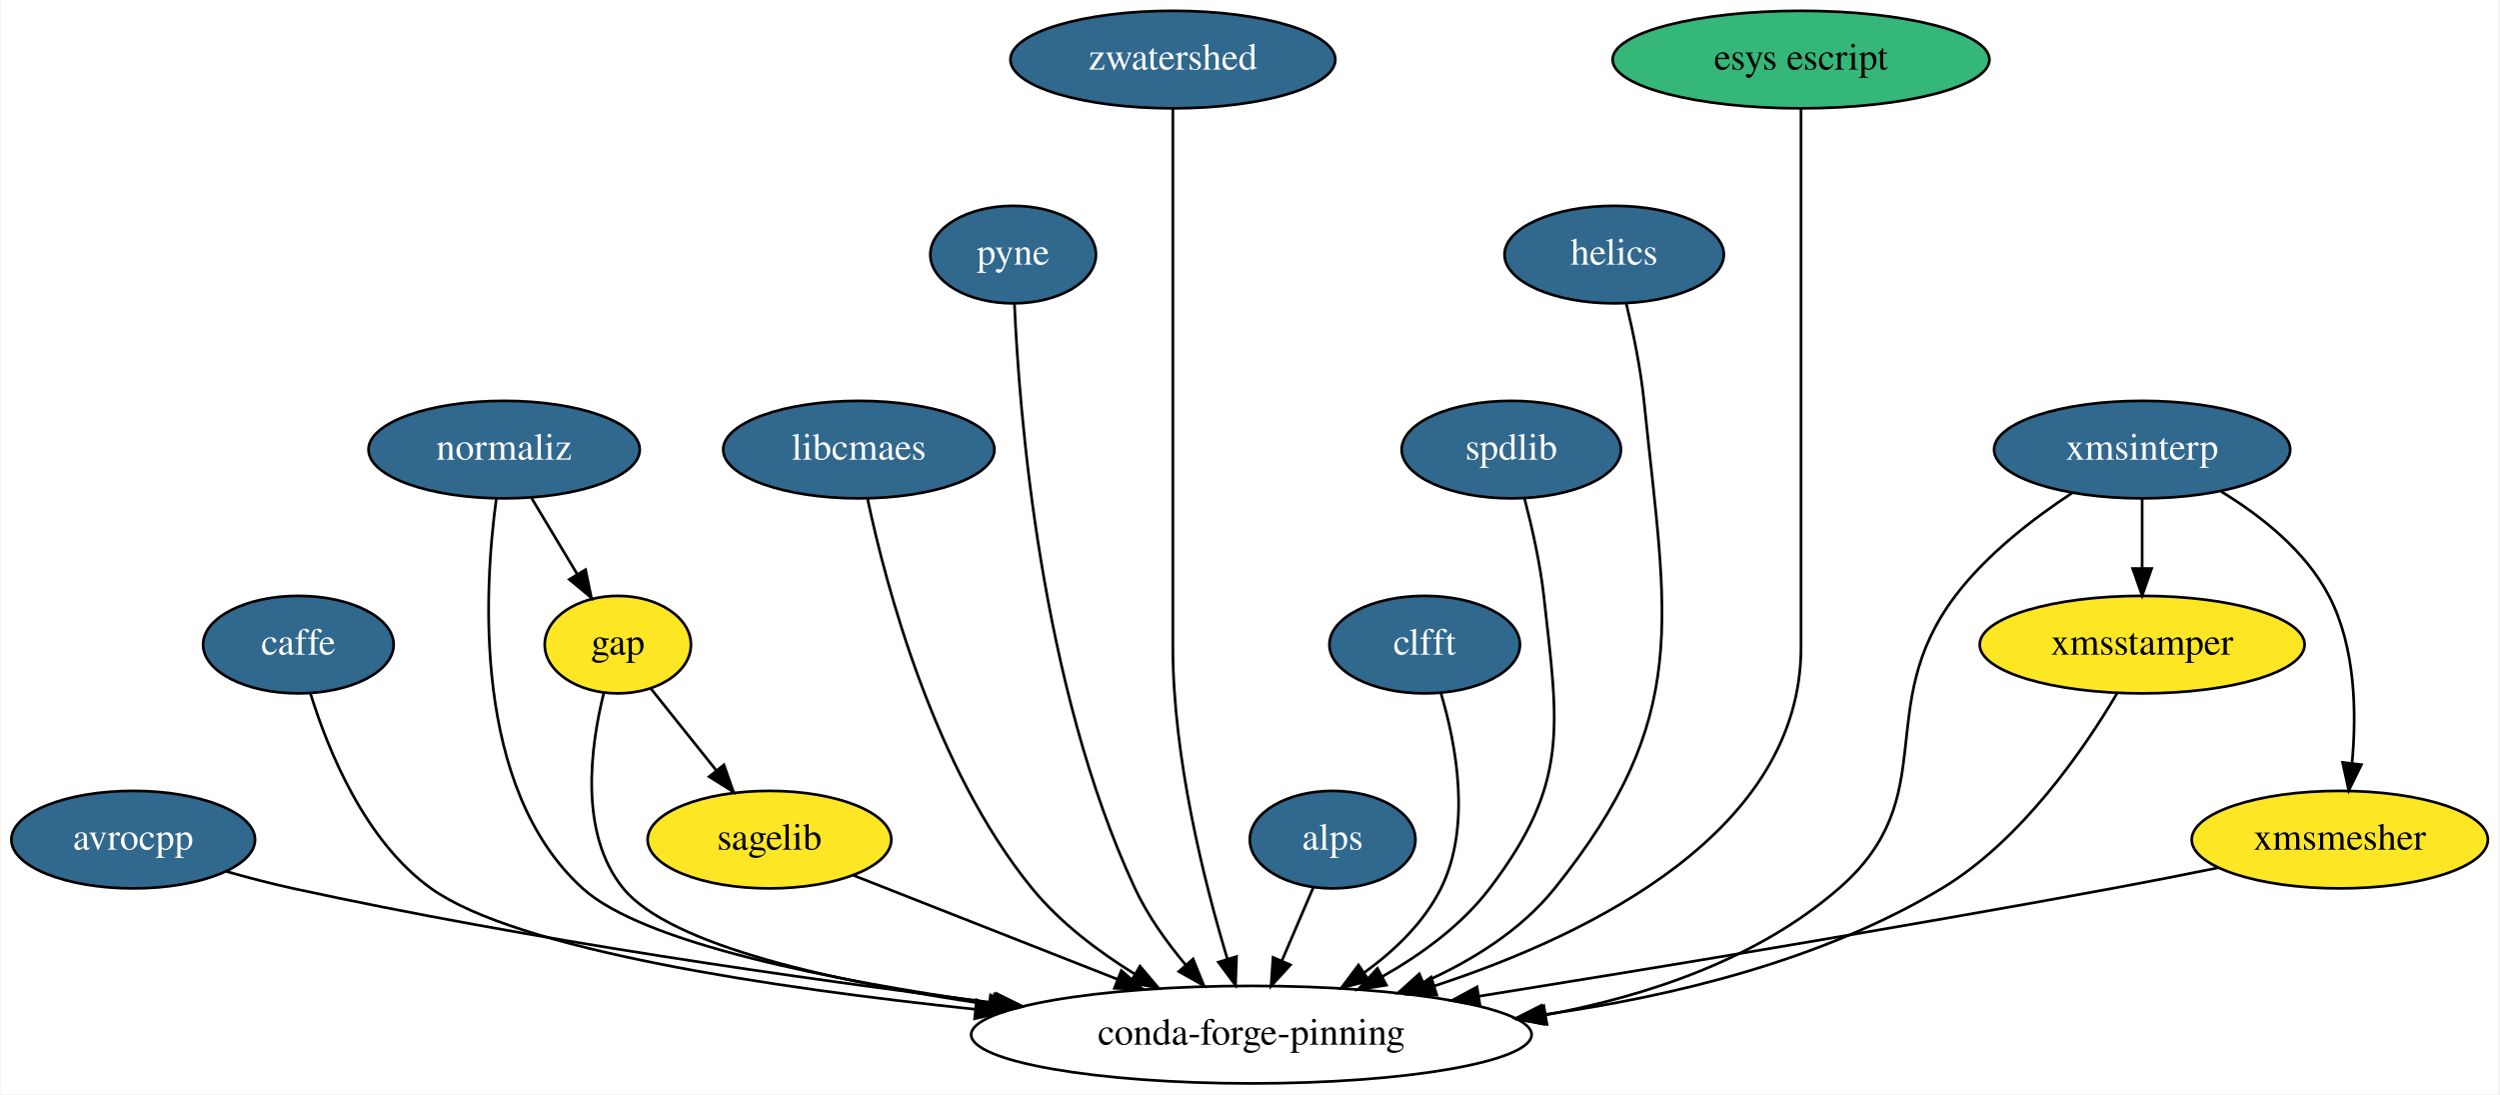
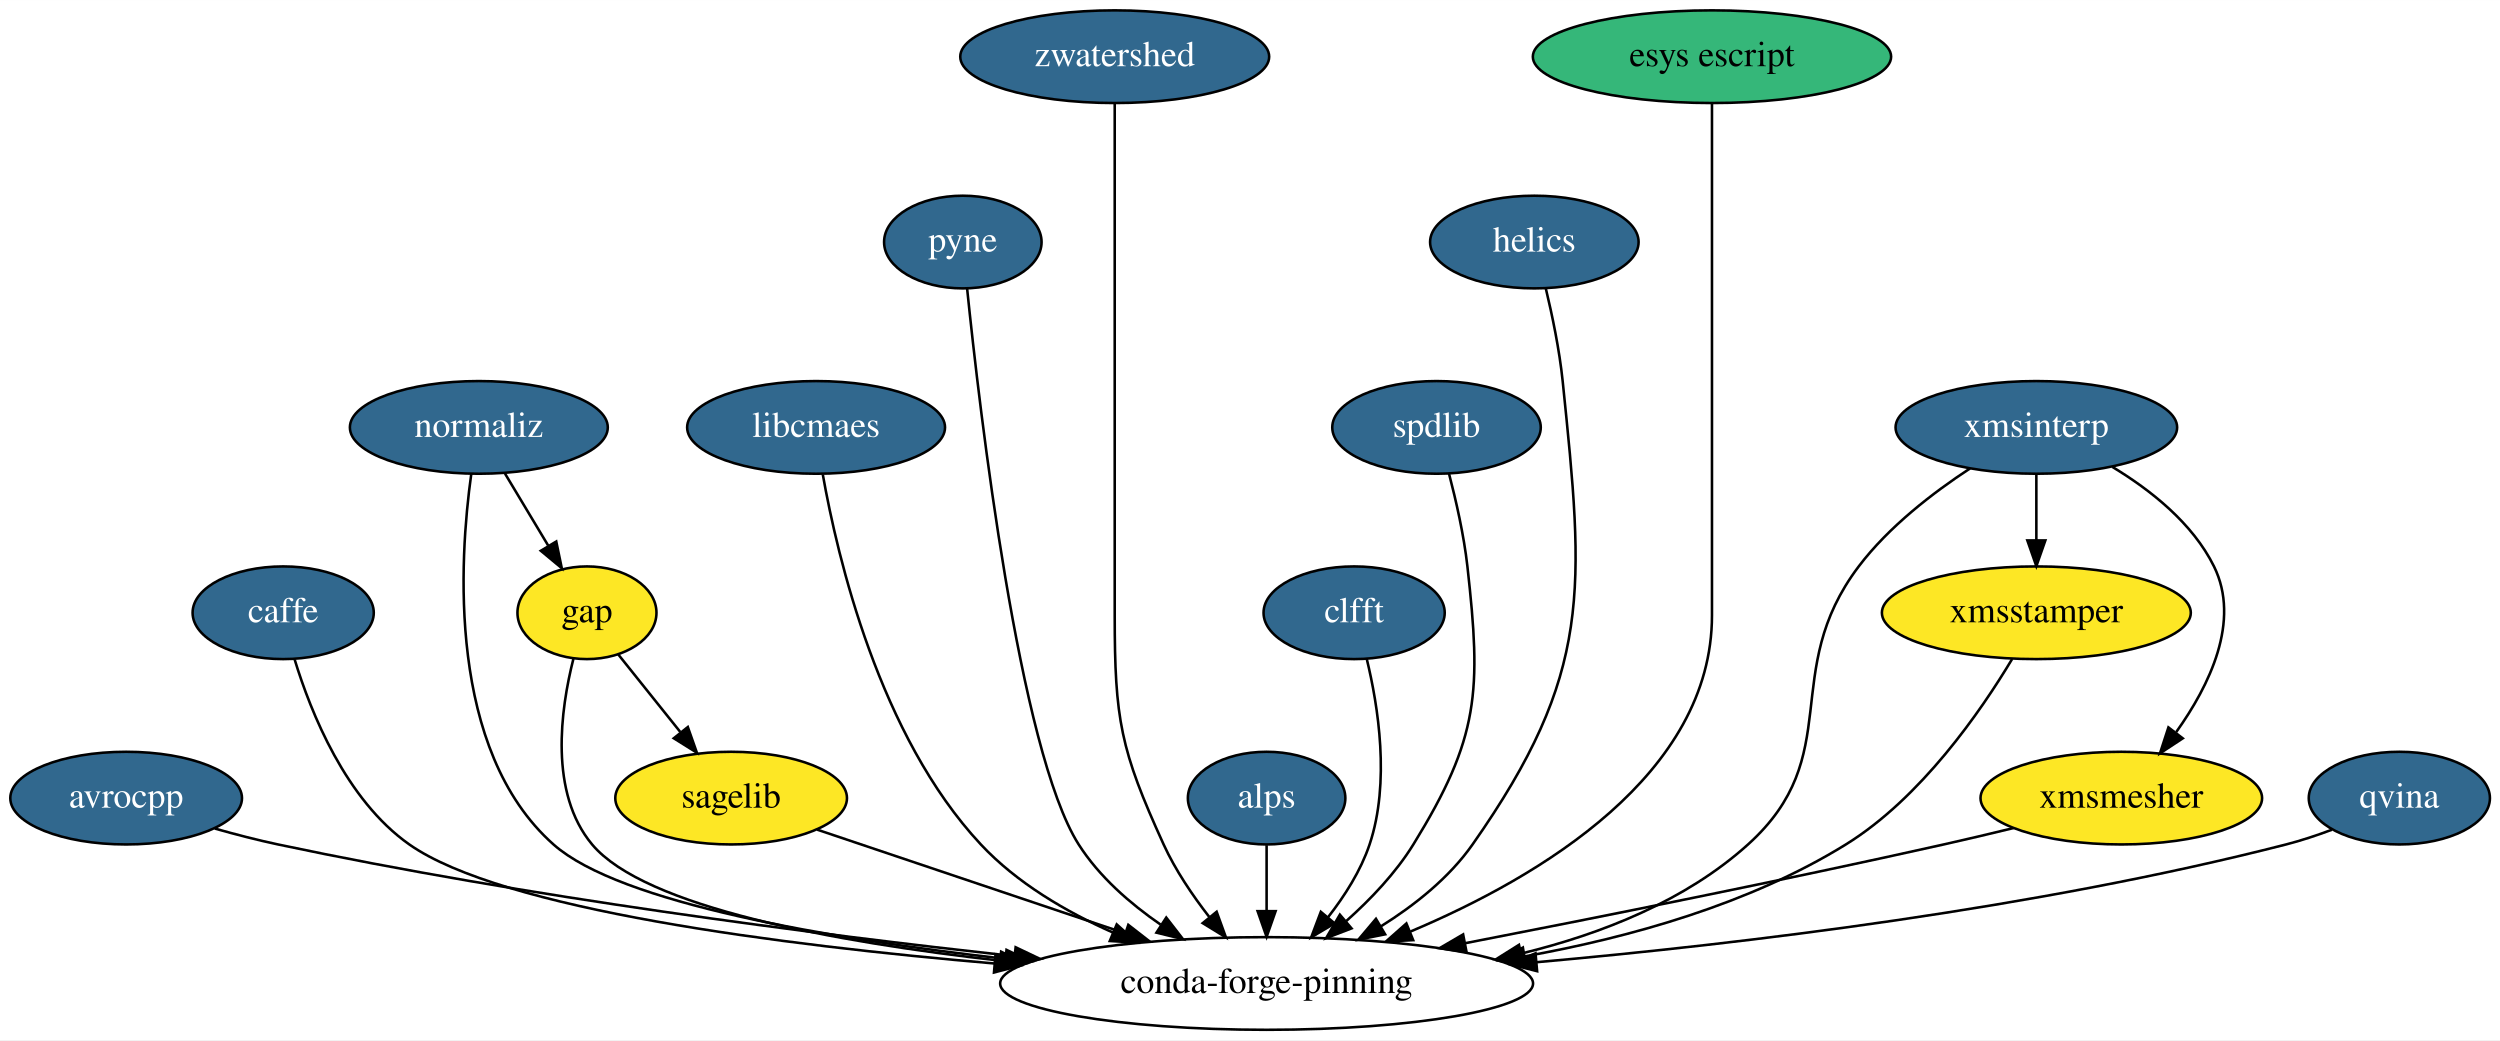
- <svg xmlns="http://www.w3.org/2000/svg" xmlns:xlink="http://www.w3.org/1999/xlink" width="923pt" height="404pt" viewBox="0.00 0.00 922.60 404.00">
+ <svg xmlns="http://www.w3.org/2000/svg" xmlns:xlink="http://www.w3.org/1999/xlink" width="971pt" height="404pt" viewBox="0.00 0.00 971.10 404.00">
  <g id="graph0" class="graph" transform="scale(1 1) rotate(0) translate(4 400)">
-     <polygon fill="white" stroke="transparent" points="-4,4 -4,-400 918.6,-400 918.6,4 -4,4" />
+     <polygon fill="white" stroke="transparent" points="-4,4 -4,-400 967.1,-400 967.1,4 -4,4" />
    <g id="node1" class="node">
      <g id="a_node1">
        <a xlink:href="https://github.com/conda-forge/avrocpp-feedstock/pull/8" xlink:title="avrocpp">
          <ellipse fill="#31688e" stroke="black" cx="45" cy="-90" rx="45" ry="18" />
          <text text-anchor="middle" x="45" y="-86.3" font-family="Times,serif" font-size="14.00" fill="white">avrocpp</text>
        </a>
      </g>
    </g>
    <g id="node2" class="node">
-       <ellipse fill="none" stroke="black" cx="458" cy="-18" rx="103.5" ry="18" />
-       <text text-anchor="middle" x="458" y="-14.3" font-family="Times,serif" font-size="14.00">conda-forge-pinning</text>
+       <ellipse fill="none" stroke="black" cx="488" cy="-18" rx="103.5" ry="18" />
+       <text text-anchor="middle" x="488" y="-14.3" font-family="Times,serif" font-size="14.00">conda-forge-pinning</text>
    </g>
    <g id="edge1" class="edge">
-       <path fill="none" stroke="black" d="M79.44,-78.25C87.45,-75.98 95.98,-73.75 104,-72 190.95,-53.05 291.4,-38.72 363.03,-29.76" />
-       <polygon fill="black" stroke="black" points="363.89,-33.18 373.39,-28.48 363.03,-26.24 363.89,-33.18" />
+       <path fill="none" stroke="black" d="M79.42,-78.18C87.43,-75.92 95.97,-73.7 104,-72 200.24,-51.6 311.79,-37.22 389.77,-28.63" />
+       <polygon fill="black" stroke="black" points="390.51,-32.07 400.07,-27.51 389.75,-25.11 390.51,-32.07" />
    </g>
    <g id="node3" class="node">
      <g id="a_node3">
        <a xlink:href="https://github.com/conda-forge/caffe-feedstock/pull/57" xlink:title="caffe">
          <ellipse fill="#31688e" stroke="black" cx="106" cy="-162" rx="35.19" ry="18" />
          <text text-anchor="middle" x="106" y="-158.3" font-family="Times,serif" font-size="14.00" fill="white">caffe</text>
        </a>
      </g>
    </g>
    <g id="edge2" class="edge">
-       <path fill="none" stroke="black" d="M110.5,-143.88C116.84,-123.35 130.46,-89.53 155,-72 186.76,-49.31 281.05,-35.25 356.1,-27.36" />
-       <polygon fill="black" stroke="black" points="356.5,-30.84 366.09,-26.34 355.78,-23.88 356.5,-30.84" />
+       <path fill="none" stroke="black" d="M110.46,-143.82C116.75,-123.23 130.32,-89.34 155,-72 190.9,-46.77 298.94,-32.91 382.32,-25.76" />
+       <polygon fill="black" stroke="black" points="382.69,-29.24 392.36,-24.92 382.1,-22.27 382.69,-29.24" />
    </g>
    <g id="node4" class="node">
      <g id="a_node4">
        <a xlink:href="https://github.com/conda-forge/gap-feedstock" xlink:title="gap">
          <ellipse fill="#fde725" stroke="black" cx="224" cy="-162" rx="27" ry="18" />
          <text text-anchor="middle" x="224" y="-158.3" font-family="Times,serif" font-size="14.00">gap</text>
        </a>
      </g>
    </g>
    <g id="edge3" class="edge">
-       <path fill="none" stroke="black" d="M218.81,-144.16C213.91,-124.54 209.49,-92.24 226,-72 243.4,-50.67 305.54,-37.19 361.13,-29.16" />
-       <polygon fill="black" stroke="black" points="361.65,-32.62 371.07,-27.77 360.68,-25.69 361.65,-32.62" />
+       <path fill="none" stroke="black" d="M218.73,-144.09C213.73,-124.4 209.24,-92.03 226,-72 246.43,-47.59 320.18,-34.13 384.25,-26.88" />
+       <polygon fill="black" stroke="black" points="384.87,-30.33 394.44,-25.77 384.12,-23.37 384.87,-30.33" />
    </g>
    <g id="node5" class="node">
      <g id="a_node5">
        <a xlink:href="https://github.com/conda-forge/sagelib-feedstock" xlink:title="sagelib">
          <ellipse fill="#fde725" stroke="black" cx="280" cy="-90" rx="45" ry="18" />
          <text text-anchor="middle" x="280" y="-86.3" font-family="Times,serif" font-size="14.00">sagelib</text>
        </a>
      </g>
    </g>
    <g id="edge4" class="edge">
      <path fill="none" stroke="black" d="M236.15,-145.81C243.19,-137.02 252.22,-125.73 260.25,-115.69" />
      <polygon fill="black" stroke="black" points="263.18,-117.62 266.7,-107.63 257.72,-113.25 263.18,-117.62" />
    </g>
    <g id="edge5" class="edge">
-       <path fill="none" stroke="black" d="M311.01,-76.81C337.91,-66.23 377.32,-50.73 408.57,-38.44" />
-       <polygon fill="black" stroke="black" points="409.96,-41.65 417.98,-34.74 407.4,-35.14 409.96,-41.65" />
+       <path fill="none" stroke="black" d="M313.42,-77.75C345.57,-66.93 394.76,-50.38 432.75,-37.59" />
+       <polygon fill="black" stroke="black" points="434.28,-40.77 442.64,-34.27 432.05,-34.14 434.28,-40.77" />
    </g>
    <g id="node6" class="node">
      <g id="a_node6">
        <a xlink:href="https://github.com/conda-forge/libcmaes-feedstock/pull/12" xlink:title="libcmaes">
          <ellipse fill="#31688e" stroke="black" cx="313" cy="-234" rx="50.09" ry="18" />
          <text text-anchor="middle" x="313" y="-230.3" font-family="Times,serif" font-size="14.00" fill="white">libcmaes</text>
        </a>
      </g>
    </g>
    <g id="edge6" class="edge">
-       <path fill="none" stroke="black" d="M316.25,-215.74C322.92,-184.22 340.66,-116.5 377,-72 387.29,-59.4 401.38,-48.75 414.92,-40.38" />
-       <polygon fill="black" stroke="black" points="416.86,-43.3 423.7,-35.21 413.31,-37.27 416.86,-43.3" />
+       <path fill="none" stroke="black" d="M315.6,-215.75C321.28,-183.65 337.56,-114.18 377,-72 390.97,-57.05 410.04,-45.87 428.42,-37.73" />
+       <polygon fill="black" stroke="black" points="429.78,-40.95 437.65,-33.86 427.08,-34.5 429.78,-40.95" />
    </g>
    <g id="node7" class="node">
      <g id="a_node7">
        <a xlink:href="https://github.com/conda-forge/pyne-feedstock/pull/39" xlink:title="pyne">
          <ellipse fill="#31688e" stroke="black" cx="370" cy="-306" rx="30.59" ry="18" />
          <text text-anchor="middle" x="370" y="-302.3" font-family="Times,serif" font-size="14.00" fill="white">pyne</text>
        </a>
      </g>
    </g>
    <g id="edge7" class="edge">
-       <path fill="none" stroke="black" d="M370.49,-287.75C372.23,-247.89 380.01,-147.06 415,-72 419.7,-61.91 426.75,-52.08 433.78,-43.69" />
-       <polygon fill="black" stroke="black" points="436.46,-45.94 440.44,-36.12 431.21,-41.31 436.46,-45.94" />
+       <path fill="none" stroke="black" d="M371.66,-288C376.52,-240.64 391.88,-108.32 415,-72 422.92,-59.56 434.88,-49.1 446.85,-40.85" />
+       <polygon fill="black" stroke="black" points="449.02,-43.61 455.51,-35.24 445.21,-37.74 449.02,-43.61" />
    </g>
    <g id="node8" class="node">
      <g id="a_node8">
        <a xlink:href="https://github.com/conda-forge/zwatershed-feedstock/pull/15" xlink:title="zwatershed">
          <ellipse fill="#31688e" stroke="black" cx="429" cy="-378" rx="60" ry="18" />
          <text text-anchor="middle" x="429" y="-374.3" font-family="Times,serif" font-size="14.00" fill="white">zwatershed</text>
        </a>
      </g>
    </g>
    <g id="edge8" class="edge">
-       <path fill="none" stroke="black" d="M429,-359.95C429,-333.29 429,-280.11 429,-235 429,-235 429,-235 429,-161 429,-120.21 440.63,-74.15 449.16,-45.84" />
-       <polygon fill="black" stroke="black" points="452.51,-46.84 452.13,-36.26 445.82,-44.77 452.51,-46.84" />
+       <path fill="none" stroke="black" d="M429,-359.95C429,-333.29 429,-280.11 429,-235 429,-235 429,-235 429,-161 429,-120.55 431.2,-108.79 448,-72 452.53,-62.09 459.16,-52.28 465.73,-43.83" />
+       <polygon fill="black" stroke="black" points="468.59,-45.86 472.2,-35.9 463.17,-41.44 468.59,-45.86" />
    </g>
    <g id="node9" class="node">
      <g id="a_node9">
        <a xlink:href="https://github.com/conda-forge/alps-feedstock/pull/30" xlink:title="alps">
          <ellipse fill="#31688e" stroke="black" cx="488" cy="-90" rx="30.59" ry="18" />
          <text text-anchor="middle" x="488" y="-86.3" font-family="Times,serif" font-size="14.00" fill="white">alps</text>
        </a>
      </g>
    </g>
    <g id="edge9" class="edge">
-       <path fill="none" stroke="black" d="M480.89,-72.41C477.43,-64.34 473.18,-54.43 469.29,-45.35" />
-       <polygon fill="black" stroke="black" points="472.42,-43.77 465.27,-35.96 465.99,-46.53 472.42,-43.77" />
+       <path fill="none" stroke="black" d="M488,-71.7C488,-63.98 488,-54.71 488,-46.11" />
+       <polygon fill="black" stroke="black" points="491.5,-46.1 488,-36.1 484.5,-46.1 491.5,-46.1" />
    </g>
    <g id="node10" class="node">
      <g id="a_node10">
        <a xlink:href="https://github.com/conda-forge/clfft-feedstock/pull/10" xlink:title="clfft">
          <ellipse fill="#31688e" stroke="black" cx="522" cy="-162" rx="35.19" ry="18" />
          <text text-anchor="middle" x="522" y="-158.3" font-family="Times,serif" font-size="14.00" fill="white">clfft</text>
        </a>
      </g>
    </g>
    <g id="edge10" class="edge">
-       <path fill="none" stroke="black" d="M528.05,-143.93C533.59,-125.24 539.38,-94.88 528,-72 521.78,-59.49 511.04,-49.15 499.82,-41.02" />
-       <polygon fill="black" stroke="black" points="501.46,-37.91 491.21,-35.24 497.56,-43.72 501.46,-37.91" />
+       <path fill="none" stroke="black" d="M526.89,-144.11C531.34,-125.83 536.07,-96.08 528,-72 524.59,-61.83 518.38,-52.06 511.86,-43.73" />
+       <polygon fill="black" stroke="black" points="514.42,-41.35 505.32,-35.93 509.06,-45.84 514.42,-41.35" />
    </g>
    <g id="node11" class="node">
      <g id="a_node11">
        <a xlink:href="https://github.com/conda-forge/spdlib-feedstock/pull/16" xlink:title="spdlib">
          <ellipse fill="#31688e" stroke="black" cx="554" cy="-234" rx="40.5" ry="18" />
          <text text-anchor="middle" x="554" y="-230.3" font-family="Times,serif" font-size="14.00" fill="white">spdlib</text>
        </a>
      </g>
    </g>
    <g id="edge11" class="edge">
-       <path fill="none" stroke="black" d="M558.87,-215.98C561.56,-205.67 564.64,-192.19 566,-180 571.42,-131.49 575.54,-110.87 546,-72 535.72,-58.48 520.91,-47.68 506.37,-39.45" />
-       <polygon fill="black" stroke="black" points="507.86,-36.28 497.39,-34.66 504.56,-42.46 507.86,-36.28" />
+       <path fill="none" stroke="black" d="M558.87,-215.98C561.56,-205.67 564.64,-192.19 566,-180 571.43,-131.4 570.67,-113.62 545,-72 538.18,-60.95 528.45,-50.73 518.96,-42.27" />
+       <polygon fill="black" stroke="black" points="520.99,-39.4 511.1,-35.6 516.46,-44.74 520.99,-39.4" />
    </g>
    <g id="node12" class="node">
      <g id="a_node12">
        <a xlink:href="https://github.com/conda-forge/helics-feedstock/pull/18" xlink:title="helics">
          <ellipse fill="#31688e" stroke="black" cx="592" cy="-306" rx="40.5" ry="18" />
          <text text-anchor="middle" x="592" y="-302.3" font-family="Times,serif" font-size="14.00" fill="white">helics</text>
        </a>
      </g>
    </g>
    <g id="edge12" class="edge">
-       <path fill="none" stroke="black" d="M596.46,-287.95C598.94,-277.63 601.75,-264.15 603,-252 611.31,-171.09 620.95,-135.39 570,-72 557.55,-56.51 539.5,-45.3 521.51,-37.29" />
-       <polygon fill="black" stroke="black" points="522.71,-34 512.14,-33.39 520.02,-40.46 522.71,-34" />
+       <path fill="none" stroke="black" d="M596.46,-287.95C598.94,-277.63 601.75,-264.15 603,-252 611.32,-170.93 614.83,-138.7 568,-72 558.89,-59.02 545.5,-48.37 532.27,-40.11" />
+       <polygon fill="black" stroke="black" points="534.04,-37.09 523.65,-35.02 530.48,-43.12 534.04,-37.09" />
    </g>
    <g id="node13" class="node">
      <g id="a_node13">
        <a xlink:href="https://github.com/conda-forge/normaliz-feedstock/pull/19" xlink:title="normaliz">
          <ellipse fill="#31688e" stroke="black" cx="182" cy="-234" rx="50.09" ry="18" />
          <text text-anchor="middle" x="182" y="-230.3" font-family="Times,serif" font-size="14.00" fill="white">normaliz</text>
        </a>
      </g>
    </g>
    <g id="edge13" class="edge">
-       <path fill="none" stroke="black" d="M179.13,-216.01C174.6,-182.76 170.08,-109.1 211,-72 233.31,-51.78 302.74,-38 362.33,-29.57" />
-       <polygon fill="black" stroke="black" points="363.13,-32.99 372.56,-28.16 362.18,-26.06 363.13,-32.99" />
+       <path fill="none" stroke="black" d="M179.06,-215.93C174.4,-182.54 169.66,-108.65 211,-72 236.83,-49.1 318.25,-35.35 386.18,-27.61" />
+       <polygon fill="black" stroke="black" points="386.97,-31.05 396.53,-26.47 386.2,-24.09 386.97,-31.05" />
    </g>
    <g id="edge14" class="edge">
      <path fill="none" stroke="black" d="M192.17,-216.05C197.19,-207.68 203.36,-197.4 208.92,-188.13" />
      <polygon fill="black" stroke="black" points="212.07,-189.68 214.22,-179.31 206.07,-186.08 212.07,-189.68" />
    </g>
    <g id="node14" class="node">
      <g id="a_node14">
        <a xlink:href="https://github.com/conda-forge/esys-escript-feedstock" xlink:title="esys escript">
          <ellipse fill="#35b779" stroke="black" cx="661" cy="-378" rx="69.59" ry="18" />
          <text text-anchor="middle" x="661" y="-374.3" font-family="Times,serif" font-size="14.00">esys escript</text>
        </a>
      </g>
    </g>
    <g id="edge15" class="edge">
-       <path fill="none" stroke="black" d="M661,-359.95C661,-333.29 661,-280.11 661,-235 661,-235 661,-235 661,-161 661,-93.47 584.64,-55.36 525.59,-35.99" />
-       <polygon fill="black" stroke="black" points="526.49,-32.6 515.9,-32.92 524.38,-39.27 526.49,-32.6" />
+       <path fill="none" stroke="black" d="M661,-359.95C661,-333.29 661,-280.11 661,-235 661,-235 661,-235 661,-161 661,-99.31 594.46,-59.52 543.91,-38.19" />
+       <polygon fill="black" stroke="black" points="544.94,-34.83 534.36,-34.3 542.3,-41.32 544.94,-34.83" />
    </g>
    <g id="node15" class="node">
      <g id="a_node15">
        <a xlink:href="https://github.com/conda-forge/xmsinterp-feedstock/pull/6" xlink:title="xmsinterp">
          <ellipse fill="#31688e" stroke="black" cx="787" cy="-234" rx="54.69" ry="18" />
          <text text-anchor="middle" x="787" y="-230.3" font-family="Times,serif" font-size="14.00" fill="white">xmsinterp</text>
        </a>
      </g>
    </g>
    <g id="edge16" class="edge">
-       <path fill="none" stroke="black" d="M761.25,-218.07C746.91,-208.67 729.66,-195.42 718,-180 686.84,-138.79 713.99,-105.9 675,-72 645.18,-46.07 604.72,-32.39 566.82,-25.31" />
-       <polygon fill="black" stroke="black" points="567.17,-21.82 556.72,-23.56 565.98,-28.71 567.17,-21.82" />
+       <path fill="none" stroke="black" d="M761.25,-218.07C746.91,-208.67 729.66,-195.42 718,-180 686.84,-138.79 713.36,-106.61 675,-72 650.81,-50.18 618.27,-37.27 587.11,-29.67" />
+       <polygon fill="black" stroke="black" points="587.59,-26.19 577.06,-27.38 586.03,-33.01 587.59,-26.19" />
    </g>
    <g id="node16" class="node">
      <g id="a_node16">
        <a xlink:href="https://github.com/conda-forge/xmsstamper-feedstock" xlink:title="xmsstamper">
          <ellipse fill="#fde725" stroke="black" cx="787" cy="-162" rx="60" ry="18" />
          <text text-anchor="middle" x="787" y="-158.3" font-family="Times,serif" font-size="14.00">xmsstamper</text>
        </a>
      </g>
    </g>
    <g id="edge17" class="edge">
      <path fill="none" stroke="black" d="M787,-215.7C787,-207.98 787,-198.71 787,-190.11" />
      <polygon fill="black" stroke="black" points="790.5,-190.1 787,-180.1 783.5,-190.1 790.5,-190.1" />
    </g>
    <g id="node17" class="node">
      <g id="a_node17">
        <a xlink:href="https://github.com/conda-forge/xmsmesher-feedstock" xlink:title="xmsmesher">
-           <ellipse fill="#fde725" stroke="black" cx="860" cy="-90" rx="54.69" ry="18" />
-           <text text-anchor="middle" x="860" y="-86.3" font-family="Times,serif" font-size="14.00">xmsmesher</text>
+           <ellipse fill="#fde725" stroke="black" cx="820" cy="-90" rx="54.69" ry="18" />
+           <text text-anchor="middle" x="820" y="-86.3" font-family="Times,serif" font-size="14.00">xmsmesher</text>
        </a>
      </g>
    </g>
    <g id="edge18" class="edge">
-       <path fill="none" stroke="black" d="M816.21,-218.51C830.89,-209.56 847.34,-196.61 856,-180 865.86,-161.08 866.25,-136.71 864.52,-118.26" />
-       <polygon fill="black" stroke="black" points="867.98,-117.68 863.31,-108.16 861.03,-118.51 867.98,-117.68" />
+       <path fill="none" stroke="black" d="M816.51,-218.66C831.27,-209.76 847.72,-196.8 856,-180 866.45,-158.8 854.28,-133.78 841.34,-115.68" />
+       <polygon fill="black" stroke="black" points="843.87,-113.22 835.02,-107.39 838.3,-117.47 843.87,-113.22" />
    </g>
    <g id="edge19" class="edge">
-       <path fill="none" stroke="black" d="M777.68,-143.93C765.58,-123.46 742.45,-89.7 713,-72 668.85,-45.48 613.51,-32.06 565.68,-25.34" />
-       <polygon fill="black" stroke="black" points="565.96,-21.85 555.59,-24.01 565.05,-28.79 565.96,-21.85" />
+       <path fill="none" stroke="black" d="M777.61,-144.06C765.42,-123.72 742.22,-90.08 713,-72 675.72,-48.93 629.29,-35.89 588.3,-28.53" />
+       <polygon fill="black" stroke="black" points="588.73,-25.06 578.28,-26.83 587.55,-31.96 588.73,-25.06" />
    </g>
    <g id="edge20" class="edge">
-       <path fill="none" stroke="black" d="M815.15,-79.63C802.51,-77.06 788.73,-74.35 776,-72 696.85,-57.4 606.27,-42.48 542.09,-32.2" />
-       <polygon fill="black" stroke="black" points="542.45,-28.72 532.02,-30.59 541.34,-35.63 542.45,-28.72" />
+       <path fill="none" stroke="black" d="M778.11,-78.37C769.18,-76.19 759.79,-73.97 751,-72 688.66,-58.04 617.62,-43.83 565.1,-33.64" />
+       <polygon fill="black" stroke="black" points="565.67,-30.18 555.19,-31.72 564.34,-37.06 565.67,-30.18" />
+     </g>
+     <g id="node18" class="node">
+       <g id="a_node18">
+         <a xlink:href="https://github.com/conda-forge/qvina-feedstock/pull/3" xlink:title="qvina">
+           <ellipse fill="#31688e" stroke="black" cx="928" cy="-90" rx="35.19" ry="18" />
+           <text text-anchor="middle" x="928" y="-86.3" font-family="Times,serif" font-size="14.00" fill="white">qvina</text>
+         </a>
+       </g>
+     </g>
+     <g id="edge21" class="edge">
+       <path fill="none" stroke="black" d="M901.81,-77.72C896.02,-75.56 889.87,-73.5 884,-72 787.02,-47.15 673.53,-33.47 592.96,-26.27" />
+       <polygon fill="black" stroke="black" points="593.08,-22.77 582.81,-25.38 592.46,-29.74 593.08,-22.77" />
    </g>
  </g>
</svg>
